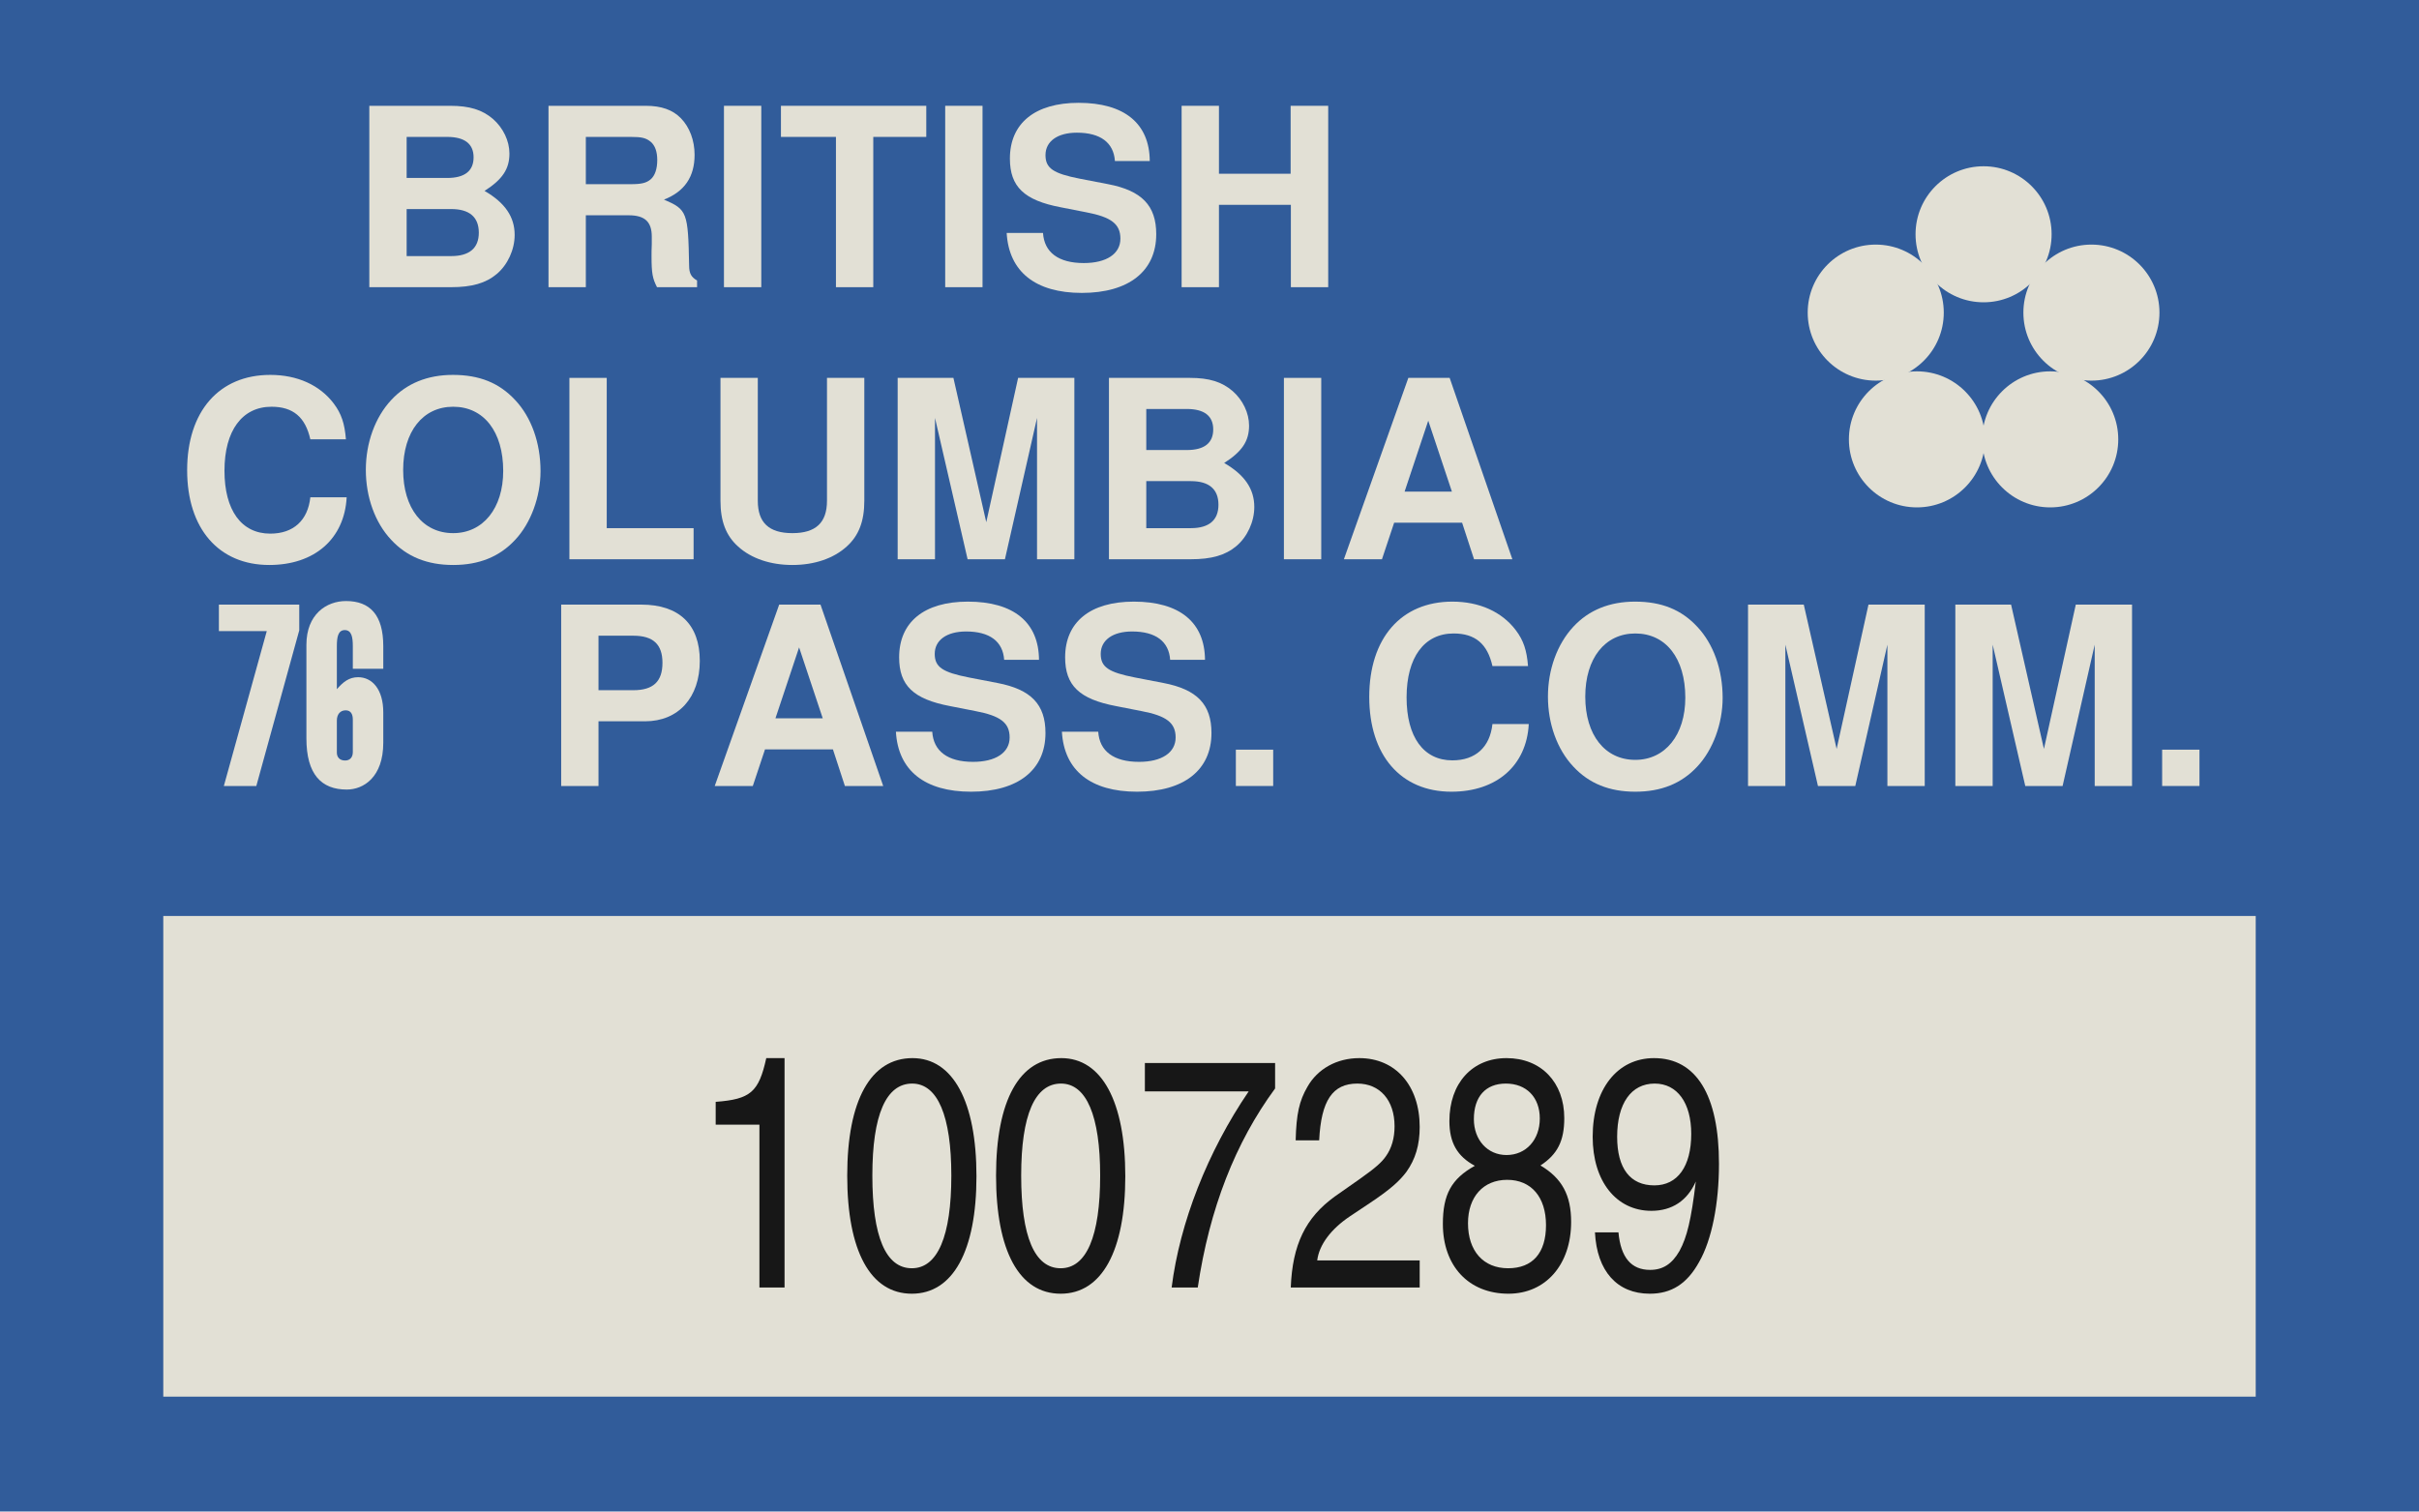
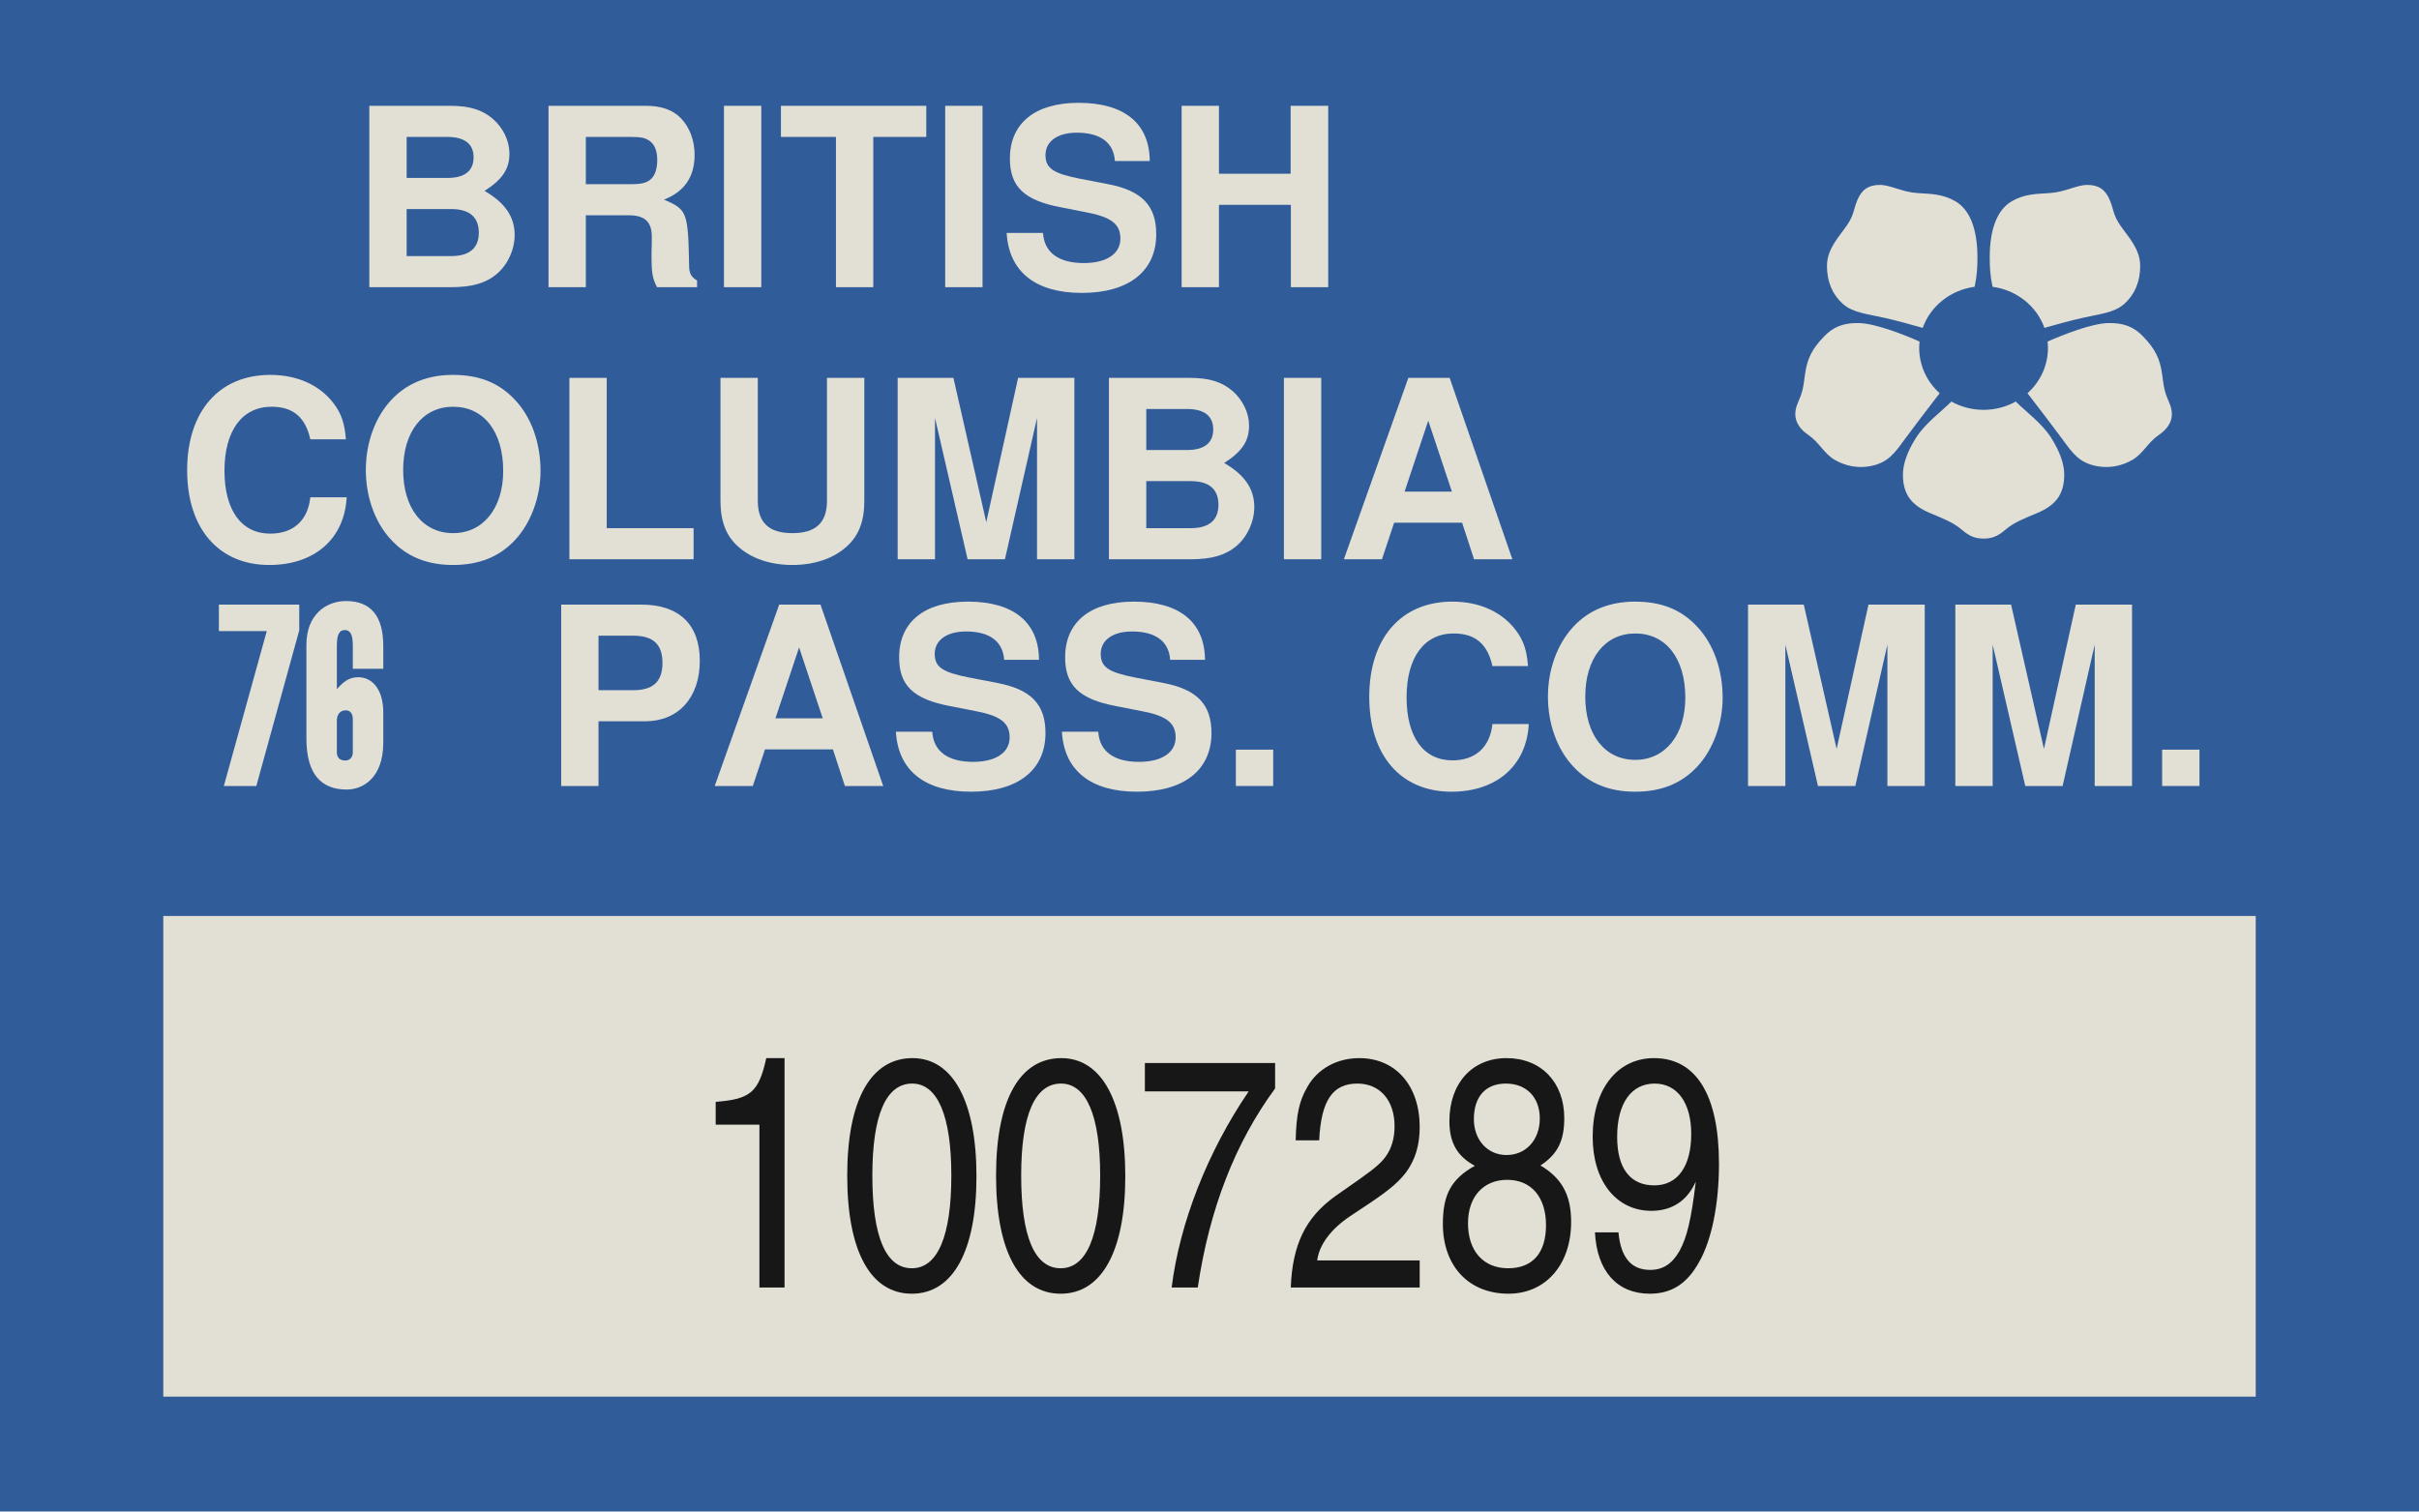
<svg xmlns="http://www.w3.org/2000/svg" viewBox="0 0 160 100" width="160" height="100">
  <g data-role="renewal-decal" data-accuracy="photograph-reviewed reconstruction; font and colour approximate" data-printing-system="annual-small-year" data-placement="rear">
    <rect x="0" y="0" width="160" height="100" fill="#315c9a" />
    <g data-role="decal-legend" data-die="bc-decal-print-normal" data-fit="natural" role="img" aria-label="BRITISH">
      <g transform="translate(23.078 7) scale(0.12)" fill="none" stroke="#e2e0d5" stroke-width="0" stroke-linecap="square" stroke-linejoin="round">
        <g transform="translate(0 0)" data-character="B" fill="#e2e0d5" stroke="none" fill-rule="evenodd">
          <path d="M11.248 100.0H56.241C67.764 100.0 75.446 97.805 81.481 92.73C87.517 87.654 91.358 79.287 91.358 71.193C91.358 61.317 86.145 53.498 74.76 46.914C84.636 40.604 88.477 34.842 88.477 26.337C88.477 19.342 85.048 12.209 79.424 7.27C73.525 2.195 66.529 0.0 55.83 0.0H11.248ZM31.824 17.147H54.184C63.786 17.147 68.724 20.988 68.724 28.395C68.724 35.94 63.786 39.781 54.184 39.781H31.824ZM31.824 56.927H56.379C66.392 56.927 71.605 61.317 71.605 69.959C71.605 78.464 66.392 82.853 56.379 82.853H31.824Z" />
        </g>
        <g transform="translate(99.04 0)" data-character="R" fill="#e2e0d5" stroke="none" fill-rule="evenodd">
          <path d="M31.55 60.357H55.144C64.06 60.357 67.901 63.923 67.901 72.154V76.269C67.764 78.875 67.764 81.344 67.764 82.853C67.764 92.318 68.313 95.199 70.782 100.0H92.867V96.296C89.712 94.513 88.477 92.455 88.477 88.066C87.929 58.573 87.38 57.202 74.623 51.715C85.871 47.325 91.495 39.232 91.495 27.023C91.495 19.067 88.752 11.797 83.951 6.859C79.424 2.195 73.114 0.0 64.609 0.0H10.974V100.0H31.55ZM31.55 43.21V17.147H56.379C62.277 17.147 64.609 17.695 67.215 19.753C69.684 21.811 70.919 25.24 70.919 29.904C70.919 34.705 69.684 38.546 67.215 40.604C64.883 42.524 62.277 43.21 56.379 43.21Z" />
        </g>
        <g transform="translate(198.08 0)" data-character="I" fill="#e2e0d5" stroke="none" fill-rule="evenodd">
          <path d="M29.218 0.0H8.642V100.0H29.218Z" />
        </g>
        <g transform="translate(236.214 0)" data-character="T" fill="#e2e0d5" stroke="none" fill-rule="evenodd">
          <path d="M52.812 17.147H82.03V0.0H1.92V17.147H32.236V100.0H52.812Z" />
        </g>
        <g transform="translate(320.027 0)" data-character="I" fill="#e2e0d5" stroke="none" fill-rule="evenodd">
          <path d="M29.218 0.0H8.642V100.0H29.218Z" />
        </g>
        <g transform="translate(358.161 0)" data-character="S" fill="#e2e0d5" stroke="none" fill-rule="evenodd">
          <path d="M83.265 30.453C83.128 9.739 69.273 -1.646 44.033 -1.646C20.027 -1.646 6.173 9.602 6.173 29.081C6.173 44.582 13.992 52.126 34.294 55.967L48.285 58.711C62.003 61.317 67.078 65.158 67.078 73.251C67.078 81.619 59.396 86.694 46.914 86.694C32.922 86.694 25.103 80.796 24.417 70.096H4.39C5.624 91.495 20.302 103.155 45.816 103.155C71.605 103.155 86.831 91.221 86.831 70.782C86.831 55.007 78.875 46.776 60.357 43.21L44.719 40.192C30.041 37.311 25.789 34.431 25.789 27.16C25.789 19.616 32.373 14.815 43.073 14.815C56.104 14.815 63.374 20.302 64.06 30.453Z" />
        </g>
        <g transform="translate(449.656 0)" data-character="H" fill="#e2e0d5" stroke="none" fill-rule="evenodd">
          <path d="M69.547 54.595V100.0H90.123V0.0H69.41V37.449H29.904V0.0H9.328V100.0H29.904V54.595Z" />
        </g>
      </g>
    </g>
    <g data-role="decal-legend" data-die="bc-decal-print-normal" data-fit="natural" role="img" aria-label="COLUMBIA">
      <g transform="translate(11.654 25) scale(0.12)" fill="none" stroke="#e2e0d5" stroke-width="0" stroke-linecap="square" stroke-linejoin="round">
        <g transform="translate(0 0)" data-character="C" fill="#e2e0d5" stroke="none" fill-rule="evenodd">
          <path d="M93.553 33.882C92.867 25.24 91.084 19.753 86.831 14.129C79.15 3.978 66.804 -1.646 51.852 -1.646C23.594 -1.646 6.036 18.519 6.036 50.892C6.036 83.128 23.457 103.155 51.303 103.155C76.269 103.155 92.73 88.752 93.964 65.844H73.937C72.565 78.601 64.609 85.871 51.852 85.871C35.94 85.871 26.612 72.977 26.612 51.166C26.612 29.081 36.351 15.912 52.538 15.912C64.472 15.912 71.193 21.674 73.937 33.882Z" />
        </g>
        <g transform="translate(99.04 0)" data-character="O" fill="#e2e0d5" stroke="none" fill-rule="evenodd">
          <path d="M53.498 -1.646C39.506 -1.646 27.984 3.018 19.479 12.209C10.562 21.811 5.487 35.802 5.487 50.754C5.487 65.706 10.562 79.835 19.479 89.3C28.121 98.628 39.369 103.155 53.635 103.155C67.901 103.155 79.15 98.628 87.791 89.3C96.433 80.11 101.783 65.569 101.783 51.44C101.783 35.802 96.708 21.674 87.791 12.209C79.012 2.743 68.038 -1.646 53.498 -1.646ZM53.635 15.912C70.508 15.912 81.207 29.63 81.207 51.303C81.207 71.879 70.096 85.597 53.635 85.597C36.9 85.597 26.063 71.879 26.063 50.754C26.063 29.63 36.9 15.912 53.635 15.912Z" />
        </g>
        <g transform="translate(205.762 0)" data-character="L" fill="#e2e0d5" stroke="none" fill-rule="evenodd">
          <path d="M31.55 0.0H10.974V100.0H79.424V82.853H31.55Z" />
        </g>
        <g transform="translate(289.575 0)" data-character="U" fill="#e2e0d5" stroke="none" fill-rule="evenodd">
          <path d="M69.136 0.0V67.764C69.136 79.835 62.963 85.597 50.069 85.597C37.174 85.597 31.001 79.835 31.001 67.764V0.0H10.425V67.764C10.425 79.012 13.443 86.968 20.165 93.004C27.435 99.588 37.997 103.155 50.069 103.155C62.14 103.155 72.702 99.588 79.973 93.004C86.694 86.968 89.712 79.012 89.712 67.764V0.0Z" />
        </g>
        <g transform="translate(388.615 0)" data-character="M" fill="#e2e0d5" stroke="none" fill-rule="evenodd">
          <path d="M29.63 22.085 47.599 100.0H68.176L85.871 22.085V100.0H106.447V0.0H75.446L57.888 79.561L39.781 0.0H9.053V100.0H29.63Z" />
        </g>
        <g transform="translate(502.881 0)" data-character="B" fill="#e2e0d5" stroke="none" fill-rule="evenodd">
          <path d="M11.248 100.0H56.241C67.764 100.0 75.446 97.805 81.481 92.73C87.517 87.654 91.358 79.287 91.358 71.193C91.358 61.317 86.145 53.498 74.76 46.914C84.636 40.604 88.477 34.842 88.477 26.337C88.477 19.342 85.048 12.209 79.424 7.27C73.525 2.195 66.529 0.0 55.83 0.0H11.248ZM31.824 17.147H54.184C63.786 17.147 68.724 20.988 68.724 28.395C68.724 35.94 63.786 39.781 54.184 39.781H31.824ZM31.824 56.927H56.379C66.392 56.927 71.605 61.317 71.605 69.959C71.605 78.464 66.392 82.853 56.379 82.853H31.824Z" />
        </g>
        <g transform="translate(601.921 0)" data-character="I" fill="#e2e0d5" stroke="none" fill-rule="evenodd">
          <path d="M29.218 0.0H8.642V100.0H29.218Z" />
        </g>
        <g transform="translate(640.055 0)" data-character="A" fill="#e2e0d5" stroke="none" fill-rule="evenodd">
          <path d="M68.724 79.835 75.309 100.0H96.433L61.866 0.0H39.095L3.567 100.0H24.554L31.276 79.835ZM63.1 62.689H37.037L50.069 23.594Z" />
        </g>
      </g>
    </g>
-     <g data-role="decal-emblem" data-accuracy="simplified">
-       <circle cx="131.2" cy="15.5" r="4.5" fill="#e2e0d5" />
-       <circle cx="138.333" cy="20.682" r="4.5" fill="#e2e0d5" />
-       <circle cx="135.608" cy="29.068" r="4.5" fill="#e2e0d5" />
-       <circle cx="126.792" cy="29.068" r="4.5" fill="#e2e0d5" />
-       <circle cx="124.067" cy="20.682" r="4.5" fill="#e2e0d5" />
+     <g transform="translate(116.2 8) scale(0.02392344)" data-role="decal-emblem" data-source="Flower_Vector_Package/svg/flower-compound.svg" data-accuracy="user-supplied vector reconstruction">
+       <path d="M 602.227 458.664 C 609 427 610 404 610 377 C 610 295 587 243 547 221 C 512 201.75 482 202 444 199.5 C 401 196.67 370 177 340 177 C 309 177 290 190 278 219 C 267 245.58 269 260 249 289 C 227 320.9 194 354 194 401 C 194 446 210 481 238 506 C 266 531 307 534 355 545 C 389 552.79 430 564 458.698 572.328 A 178 171 0 0 1 602.227 458.664 Z M 651.773 458.664 C 645 427 644 404 644 377 C 644 295 667 243 707 221 C 742 201.75 772 202 810 199.5 C 853 196.67 884 177 914 177 C 945 177 964 190 976 219 C 987 245.58 985 260 1005 289 C 1027 320.9 1060 354 1060 401 C 1060 446 1044 481 1016 506 C 988 531 947 534 899 545 C 865 552.79 824 564 795.302 572.328 A 178 171 0 0 0 651.773 458.664 Z M 449.975 610.126 C 409 592 329 560 282 559 C 239 558.09 211 570 186 596 C 153 630.32 139 657 133 703 C 128 741.33 127 748 113 781 C 99 814 107 844 142 868 C 173 889.26 186 920 215 937 C 244 954 278 961 312 955 C 364 945.82 382 917 410 879 C 438 841 471 798 505.604 753.061 A 178 171 0 0 1 449.975 610.126 Z M 804.025 610.126 C 845 592 925 560 972 559 C 1015 558.09 1043 570 1068 596 C 1101 630.32 1115 657 1121 703 C 1126 741.33 1127 748 1141 781 C 1155 814 1147 844 1112 868 C 1081 889.26 1068 920 1039 937 C 1010 954 976 961 942 955 C 890 945.82 872 917 844 879 C 816 841 783 798 748.396 753.061 A 178 171 0 0 0 804.025 610.126 Z M 538 776.09 C 509 805 466 836 441 875 C 416 914 404 949 404 978 C 404 1036 431 1064 478 1084 C 515 1099.74 543 1110 566 1130 C 589 1150 606 1155 627 1155 C 648 1155 665 1150 688 1130 C 711 1110 739 1099.74 776 1084 C 823 1064 850 1036 850 978 C 850 949 838 914 813 875 C 788 836 745 805 716 776.09 A 178 171 0 0 1 538 776.09 Z" fill="#e2e0d5" fill-rule="evenodd" />
    </g>
    <g data-role="decal-year" data-die="bc-decal-print-heavy-year" data-fit="natural" role="img" aria-label="76">
      <g transform="translate(14.369 40) scale(0.12)" fill="none" stroke="#e2e0d5" stroke-width="0" stroke-linecap="square" stroke-linejoin="round">
        <g transform="translate(0 0)" data-character="7" fill="#e2e0d5" stroke="none" fill-rule="evenodd">
          <path d="M27.303 14.607 3.64 100.0H21.539L45.202 14.185V0.0H0.91V14.607Z" />
        </g>
        <g transform="translate(46.921 0)" data-character="6" fill="#e2e0d5" stroke="none" fill-rule="evenodd">
          <path d="M44.596 35.393V22.893C44.596 5.758 37.315 -1.966 24.067 -1.966C13.247 -1.966 2.225 5.337 2.225 22.191V73.736C2.225 93.539 10.416 101.966 24.472 101.966C33.674 101.966 44.596 95.225 44.596 76.124V59.41C44.596 46.629 38.427 40.028 30.742 40.028C25.787 40.028 22.551 42.556 19.011 46.629V22.893C19.011 18.118 19.618 14.045 23.36 14.045C27.202 14.045 27.809 18.118 27.809 22.893V35.393ZM23.865 58.287C26.697 58.287 27.809 60.393 27.809 63.343V81.32C27.809 83.989 26.393 85.955 23.562 85.955C20.427 85.955 19.011 83.989 19.011 81.601V63.904C19.011 60.674 20.73 58.287 23.865 58.287Z" />
        </g>
      </g>
    </g>
    <g data-role="decal-class" data-die="bc-decal-print-normal" data-fit="natural" role="img" aria-label="PASS. COMM.">
      <g transform="translate(35.867 40) scale(0.12)" fill="none" stroke="#e2e0d5" stroke-width="0" stroke-linecap="square" stroke-linejoin="round">
        <g transform="translate(0 0)" data-character="P" fill="#e2e0d5" stroke="none" fill-rule="evenodd">
          <path d="M31.001 64.335H56.653C75.034 64.335 86.831 51.303 86.831 31.001C86.831 10.974 75.446 0.0 54.595 0.0H10.425V100.0H31.001ZM31.001 47.188V17.147H50.206C61.18 17.147 66.255 21.948 66.255 32.099C66.255 42.387 61.18 47.188 50.206 47.188Z" />
        </g>
        <g transform="translate(91.495 0)" data-character="A" fill="#e2e0d5" stroke="none" fill-rule="evenodd">
          <path d="M68.724 79.835 75.309 100.0H96.433L61.866 0.0H39.095L3.567 100.0H24.554L31.276 79.835ZM63.1 62.689H37.037L50.069 23.594Z" />
        </g>
        <g transform="translate(190.535 0)" data-character="S" fill="#e2e0d5" stroke="none" fill-rule="evenodd">
          <path d="M83.265 30.453C83.128 9.739 69.273 -1.646 44.033 -1.646C20.027 -1.646 6.173 9.602 6.173 29.081C6.173 44.582 13.992 52.126 34.294 55.967L48.285 58.711C62.003 61.317 67.078 65.158 67.078 73.251C67.078 81.619 59.396 86.694 46.914 86.694C32.922 86.694 25.103 80.796 24.417 70.096H4.39C5.624 91.495 20.302 103.155 45.816 103.155C71.605 103.155 86.831 91.221 86.831 70.782C86.831 55.007 78.875 46.776 60.357 43.21L44.719 40.192C30.041 37.311 25.789 34.431 25.789 27.16C25.789 19.616 32.373 14.815 43.073 14.815C56.104 14.815 63.374 20.302 64.06 30.453Z" />
        </g>
        <g transform="translate(282.03 0)" data-character="S" fill="#e2e0d5" stroke="none" fill-rule="evenodd">
          <path d="M83.265 30.453C83.128 9.739 69.273 -1.646 44.033 -1.646C20.027 -1.646 6.173 9.602 6.173 29.081C6.173 44.582 13.992 52.126 34.294 55.967L48.285 58.711C62.003 61.317 67.078 65.158 67.078 73.251C67.078 81.619 59.396 86.694 46.914 86.694C32.922 86.694 25.103 80.796 24.417 70.096H4.39C5.624 91.495 20.302 103.155 45.816 103.155C71.605 103.155 86.831 91.221 86.831 70.782C86.831 55.007 78.875 46.776 60.357 43.21L44.719 40.192C30.041 37.311 25.789 34.431 25.789 27.16C25.789 19.616 32.373 14.815 43.073 14.815C56.104 14.815 63.374 20.302 64.06 30.453Z" />
        </g>
        <g transform="translate(373.525 0)" data-character="." fill="#e2e0d5" stroke="none" fill-rule="evenodd">
          <path d="M29.355 79.973H8.779V100.0H29.355Z" />
        </g>
        <g transform="translate(411.659 0)" data-character=" " fill="#e2e0d5" stroke="none" fill-rule="evenodd">
          <path d="" />
        </g>
        <g transform="translate(449.793 0)" data-character="C" fill="#e2e0d5" stroke="none" fill-rule="evenodd">
          <path d="M93.553 33.882C92.867 25.24 91.084 19.753 86.831 14.129C79.15 3.978 66.804 -1.646 51.852 -1.646C23.594 -1.646 6.036 18.519 6.036 50.892C6.036 83.128 23.457 103.155 51.303 103.155C76.269 103.155 92.73 88.752 93.964 65.844H73.937C72.565 78.601 64.609 85.871 51.852 85.871C35.94 85.871 26.612 72.977 26.612 51.166C26.612 29.081 36.351 15.912 52.538 15.912C64.472 15.912 71.193 21.674 73.937 33.882Z" />
        </g>
        <g transform="translate(548.833 0)" data-character="O" fill="#e2e0d5" stroke="none" fill-rule="evenodd">
          <path d="M53.498 -1.646C39.506 -1.646 27.984 3.018 19.479 12.209C10.562 21.811 5.487 35.802 5.487 50.754C5.487 65.706 10.562 79.835 19.479 89.3C28.121 98.628 39.369 103.155 53.635 103.155C67.901 103.155 79.15 98.628 87.791 89.3C96.433 80.11 101.783 65.569 101.783 51.44C101.783 35.802 96.708 21.674 87.791 12.209C79.012 2.743 68.038 -1.646 53.498 -1.646ZM53.635 15.912C70.508 15.912 81.207 29.63 81.207 51.303C81.207 71.879 70.096 85.597 53.635 85.597C36.9 85.597 26.063 71.879 26.063 50.754C26.063 29.63 36.9 15.912 53.635 15.912Z" />
        </g>
        <g transform="translate(655.555 0)" data-character="M" fill="#e2e0d5" stroke="none" fill-rule="evenodd">
          <path d="M29.63 22.085 47.599 100.0H68.176L85.871 22.085V100.0H106.447V0.0H75.446L57.888 79.561L39.781 0.0H9.053V100.0H29.63Z" />
        </g>
        <g transform="translate(769.821 0)" data-character="M" fill="#e2e0d5" stroke="none" fill-rule="evenodd">
          <path d="M29.63 22.085 47.599 100.0H68.176L85.871 22.085V100.0H106.447V0.0H75.446L57.888 79.561L39.781 0.0H9.053V100.0H29.63Z" />
        </g>
        <g transform="translate(884.087 0)" data-character="." fill="#e2e0d5" stroke="none" fill-rule="evenodd">
          <path d="M29.355 79.973H8.779V100.0H29.355Z" />
        </g>
      </g>
    </g>
    <rect x="11.2" y="61" width="137.6" height="31" fill="#e2e0d5" stroke="#e2e0d5" stroke-width="0.8" data-role="decal-control-panel" />
    <g data-role="decal-serial" data-die="bc-decal-print-control" data-fit="natural" role="img" aria-label="1007289">
      <g transform="translate(45.546 69.68) scale(0.155)" fill="none" stroke="#171717" stroke-width="0" stroke-linecap="square" stroke-linejoin="round">
        <g transform="translate(0 0)" data-character="1" fill="#171717" stroke="none" fill-rule="evenodd">
          <path d="M40.947 2.089H33.148C29.944 16.574 26.462 19.638 11.56 20.752V30.501H30.223V100.0H40.947Z" />
        </g>
        <g transform="translate(63.51 0)" data-character="0" fill="#171717" stroke="none" fill-rule="evenodd">
          <path d="M32.033 2.089C14.206 2.089 4.178 20.056 4.178 52.228C4.178 84.401 14.067 102.646 31.755 102.646C49.304 102.646 59.331 84.401 59.331 52.507C59.331 20.613 49.304 2.089 32.033 2.089ZM31.894 12.953C42.758 12.953 48.607 26.741 48.607 52.228C48.607 78.134 42.758 91.783 31.755 91.783C20.613 91.783 14.903 78.273 14.903 52.228C14.903 26.323 20.752 12.953 31.894 12.953Z" />
        </g>
        <g transform="translate(127.02 0)" data-character="0" fill="#171717" stroke="none" fill-rule="evenodd">
          <path d="M32.033 2.089C14.206 2.089 4.178 20.056 4.178 52.228C4.178 84.401 14.067 102.646 31.755 102.646C49.304 102.646 59.331 84.401 59.331 52.507C59.331 20.613 49.304 2.089 32.033 2.089ZM31.894 12.953C42.758 12.953 48.607 26.741 48.607 52.228C48.607 78.134 42.758 91.783 31.755 91.783C20.613 91.783 14.903 78.273 14.903 52.228C14.903 26.323 20.752 12.953 31.894 12.953Z" />
        </g>
        <g transform="translate(190.53 0)" data-character="7" fill="#171717" stroke="none" fill-rule="evenodd">
          <path d="M4.178 16.295H48.468C30.919 42.061 19.081 72.284 15.599 100.0H26.741C31.755 66.295 42.758 38.162 59.749 15.042V4.178H4.178Z" />
        </g>
        <g transform="translate(254.04 0)" data-character="2" fill="#171717" stroke="none" fill-rule="evenodd">
          <path d="M15.042 37.187C15.877 20.195 20.752 12.953 31.337 12.953C40.947 12.953 47.214 20.056 47.214 31.198C47.214 36.212 45.961 40.529 43.593 43.872C41.783 46.518 39.136 48.886 32.451 53.621L21.727 61.142C9.192 70.195 3.621 81.755 2.925 100.0H57.939V88.44H14.206C15.042 81.755 20.056 75.07 28.134 69.638L36.49 64.067C45.265 58.217 49.164 54.735 52.228 50.696C56.128 45.265 57.939 39.136 57.939 31.476C57.939 13.788 47.632 2.089 32.173 2.089C22.563 2.089 14.345 6.685 10.028 14.345C6.546 20.334 5.292 25.905 5.014 37.187Z" />
        </g>
        <g transform="translate(317.55 0)" data-character="8" fill="#171717" stroke="none" fill-rule="evenodd">
          <path d="M17.967 48.05C7.939 53.621 4.318 60.306 4.318 72.841C4.318 90.808 15.32 102.646 32.312 102.646C48.189 102.646 59.053 90.251 59.053 72.006C59.053 60.585 55.153 53.343 45.961 47.911C53.203 43.175 56.128 37.465 56.128 27.716C56.128 12.396 46.24 2.089 31.476 2.089C16.852 2.089 7.103 12.813 7.103 28.969C7.103 38.162 10.446 44.011 17.967 48.05ZM31.755 54.039C42.061 54.039 48.329 61.421 48.329 73.398C48.329 85.237 42.618 91.783 32.173 91.783C21.588 91.783 15.042 84.401 15.042 72.563C15.042 61.281 21.588 54.039 31.755 54.039ZM31.198 12.953C39.972 12.953 45.682 18.802 45.682 27.855C45.682 36.908 39.833 43.454 31.476 43.454C23.398 43.454 17.549 37.047 17.549 28.134C17.549 18.524 22.563 12.953 31.198 12.953Z" />
        </g>
        <g transform="translate(381.06 0)" data-character="9" fill="#171717" stroke="none" fill-rule="evenodd">
          <path d="M5.71 76.462C6.546 93.036 15.181 102.646 29.109 102.646C38.301 102.646 44.986 98.468 50.139 89.136C55.571 79.666 58.635 64.206 58.635 47.214C58.635 17.827 48.886 2.089 30.919 2.089C15.181 2.089 4.735 15.46 4.735 35.655C4.735 54.596 14.763 67.27 29.805 67.27C38.579 67.27 45.125 62.953 48.747 54.735C46.797 71.031 44.986 78.552 41.783 84.401C38.579 89.972 34.68 92.479 29.248 92.479C21.17 92.479 16.713 87.187 15.738 76.462ZM31.198 12.953C40.808 12.953 46.797 21.17 46.797 34.401C46.797 48.329 40.947 56.407 31.058 56.407C20.752 56.407 15.181 49.164 15.181 35.655C15.181 21.448 21.17 12.953 31.198 12.953Z" />
        </g>
      </g>
    </g>
  </g>
</svg>
